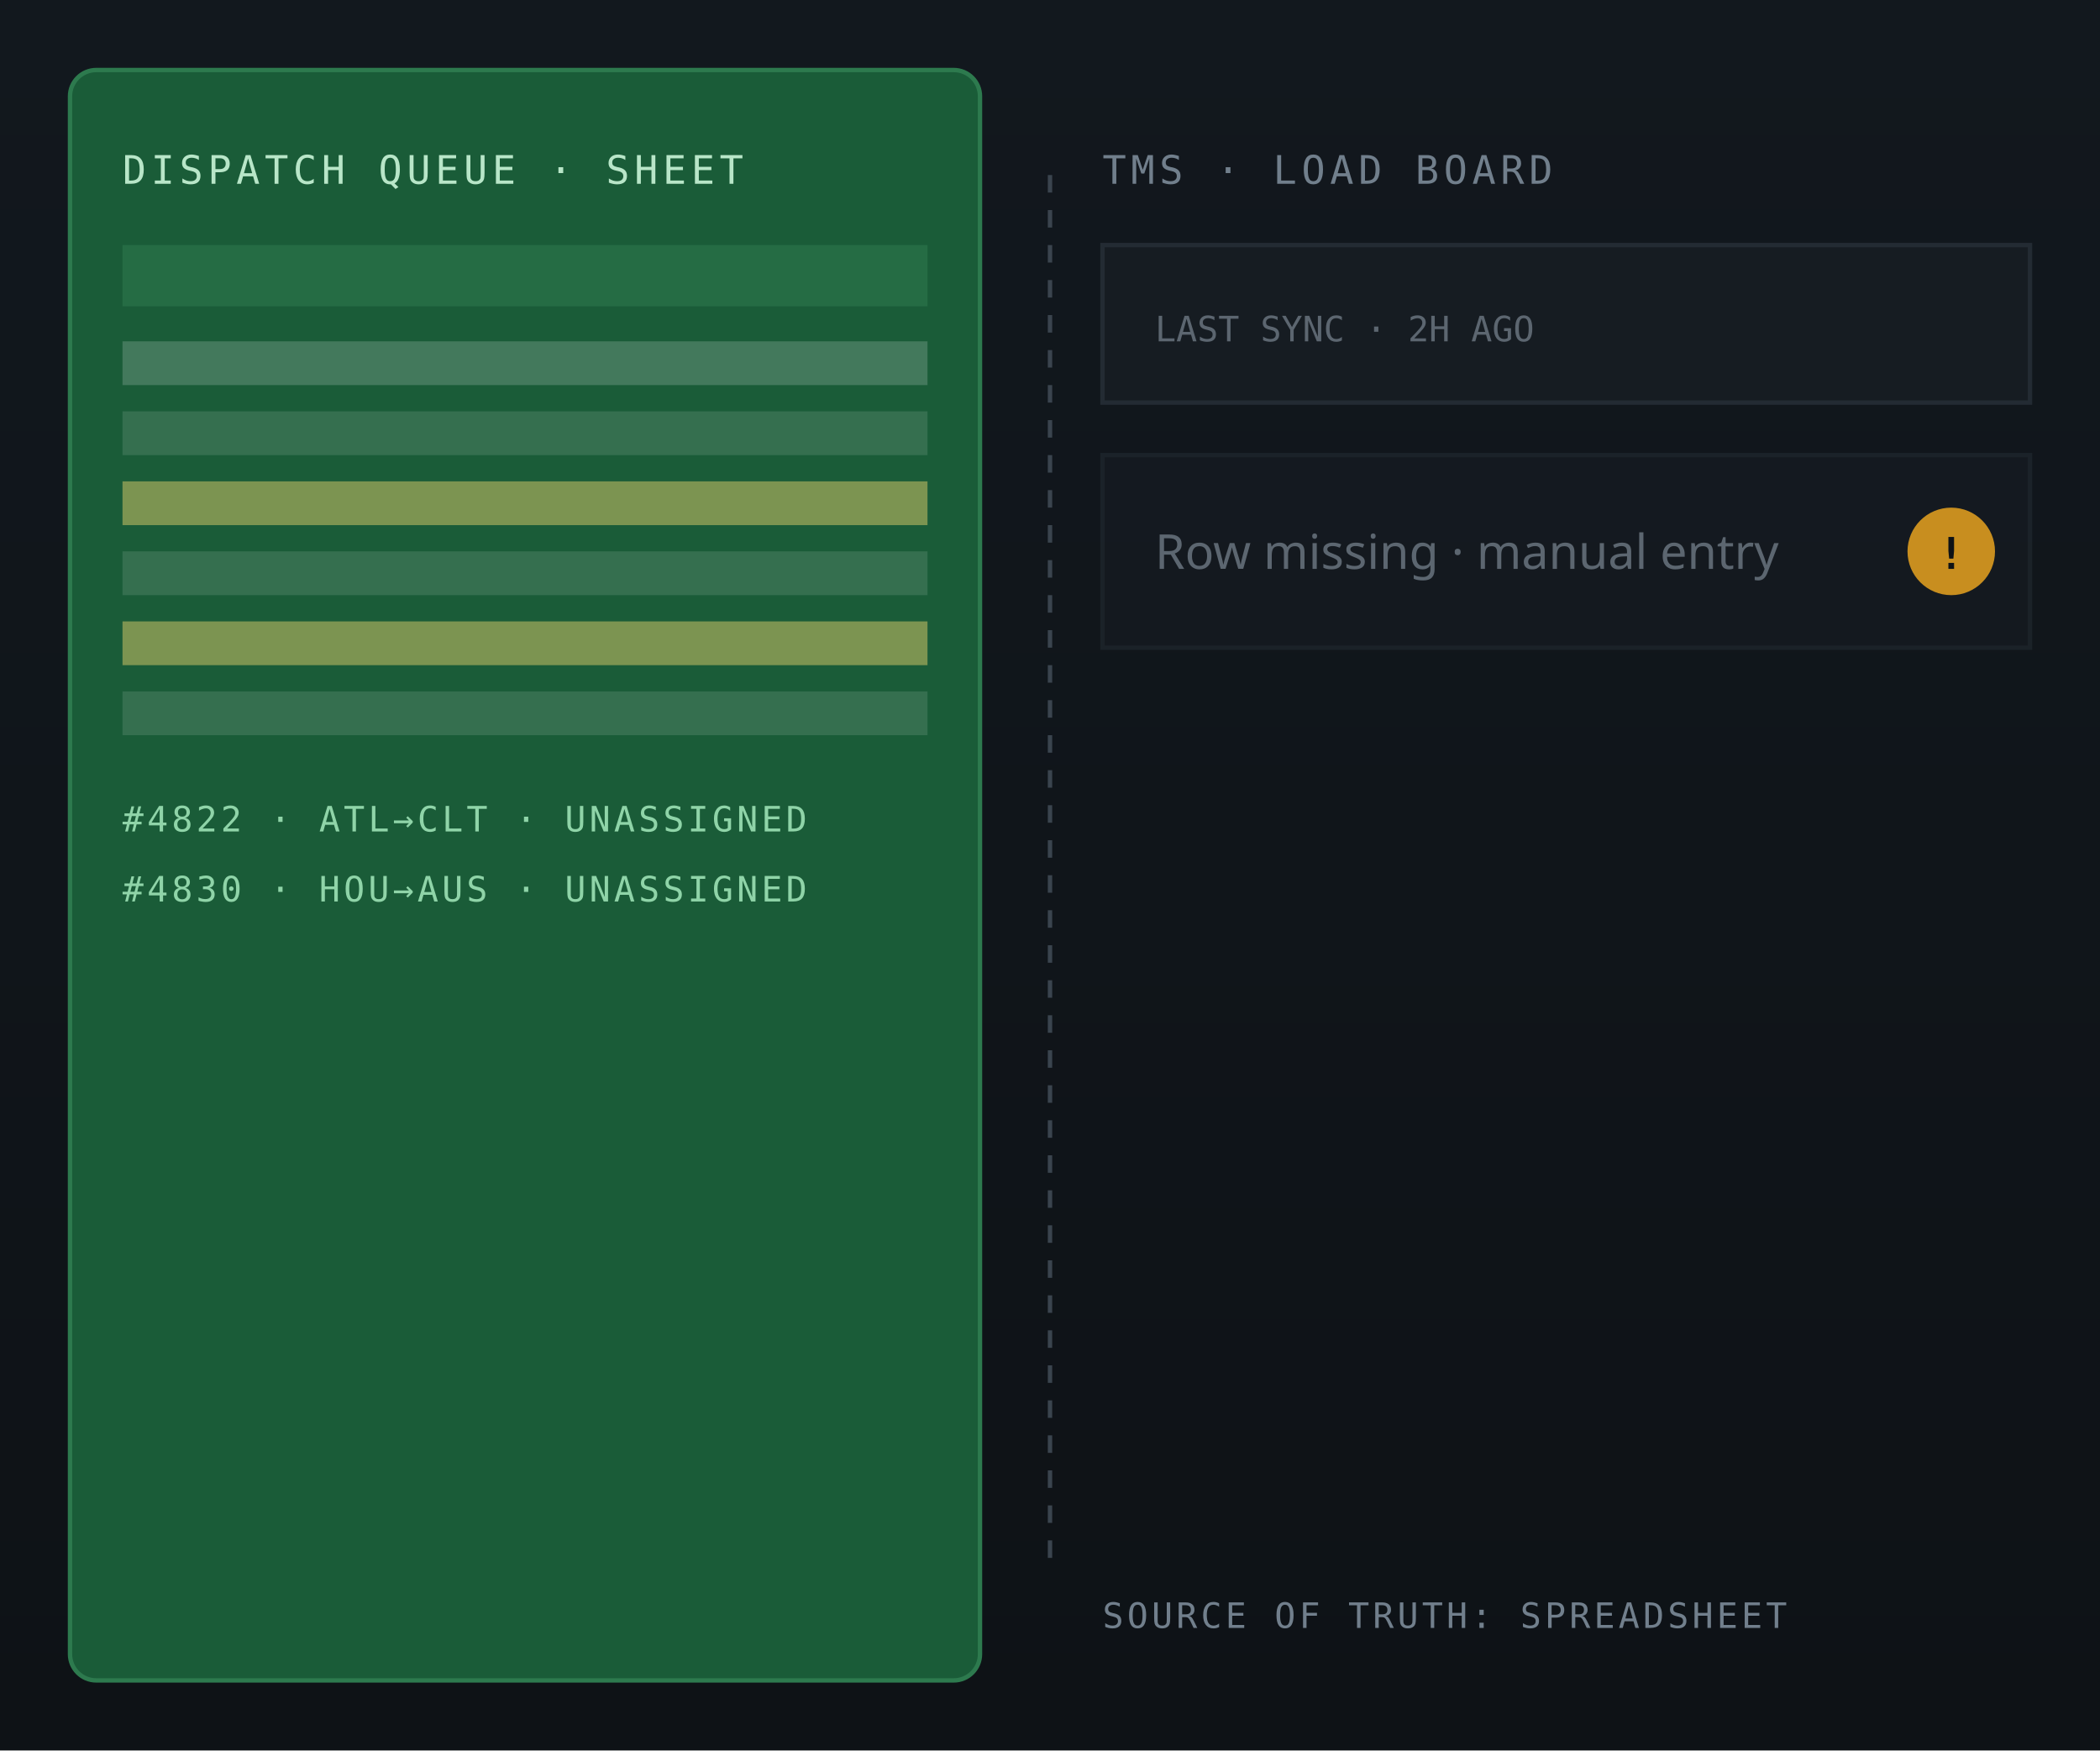
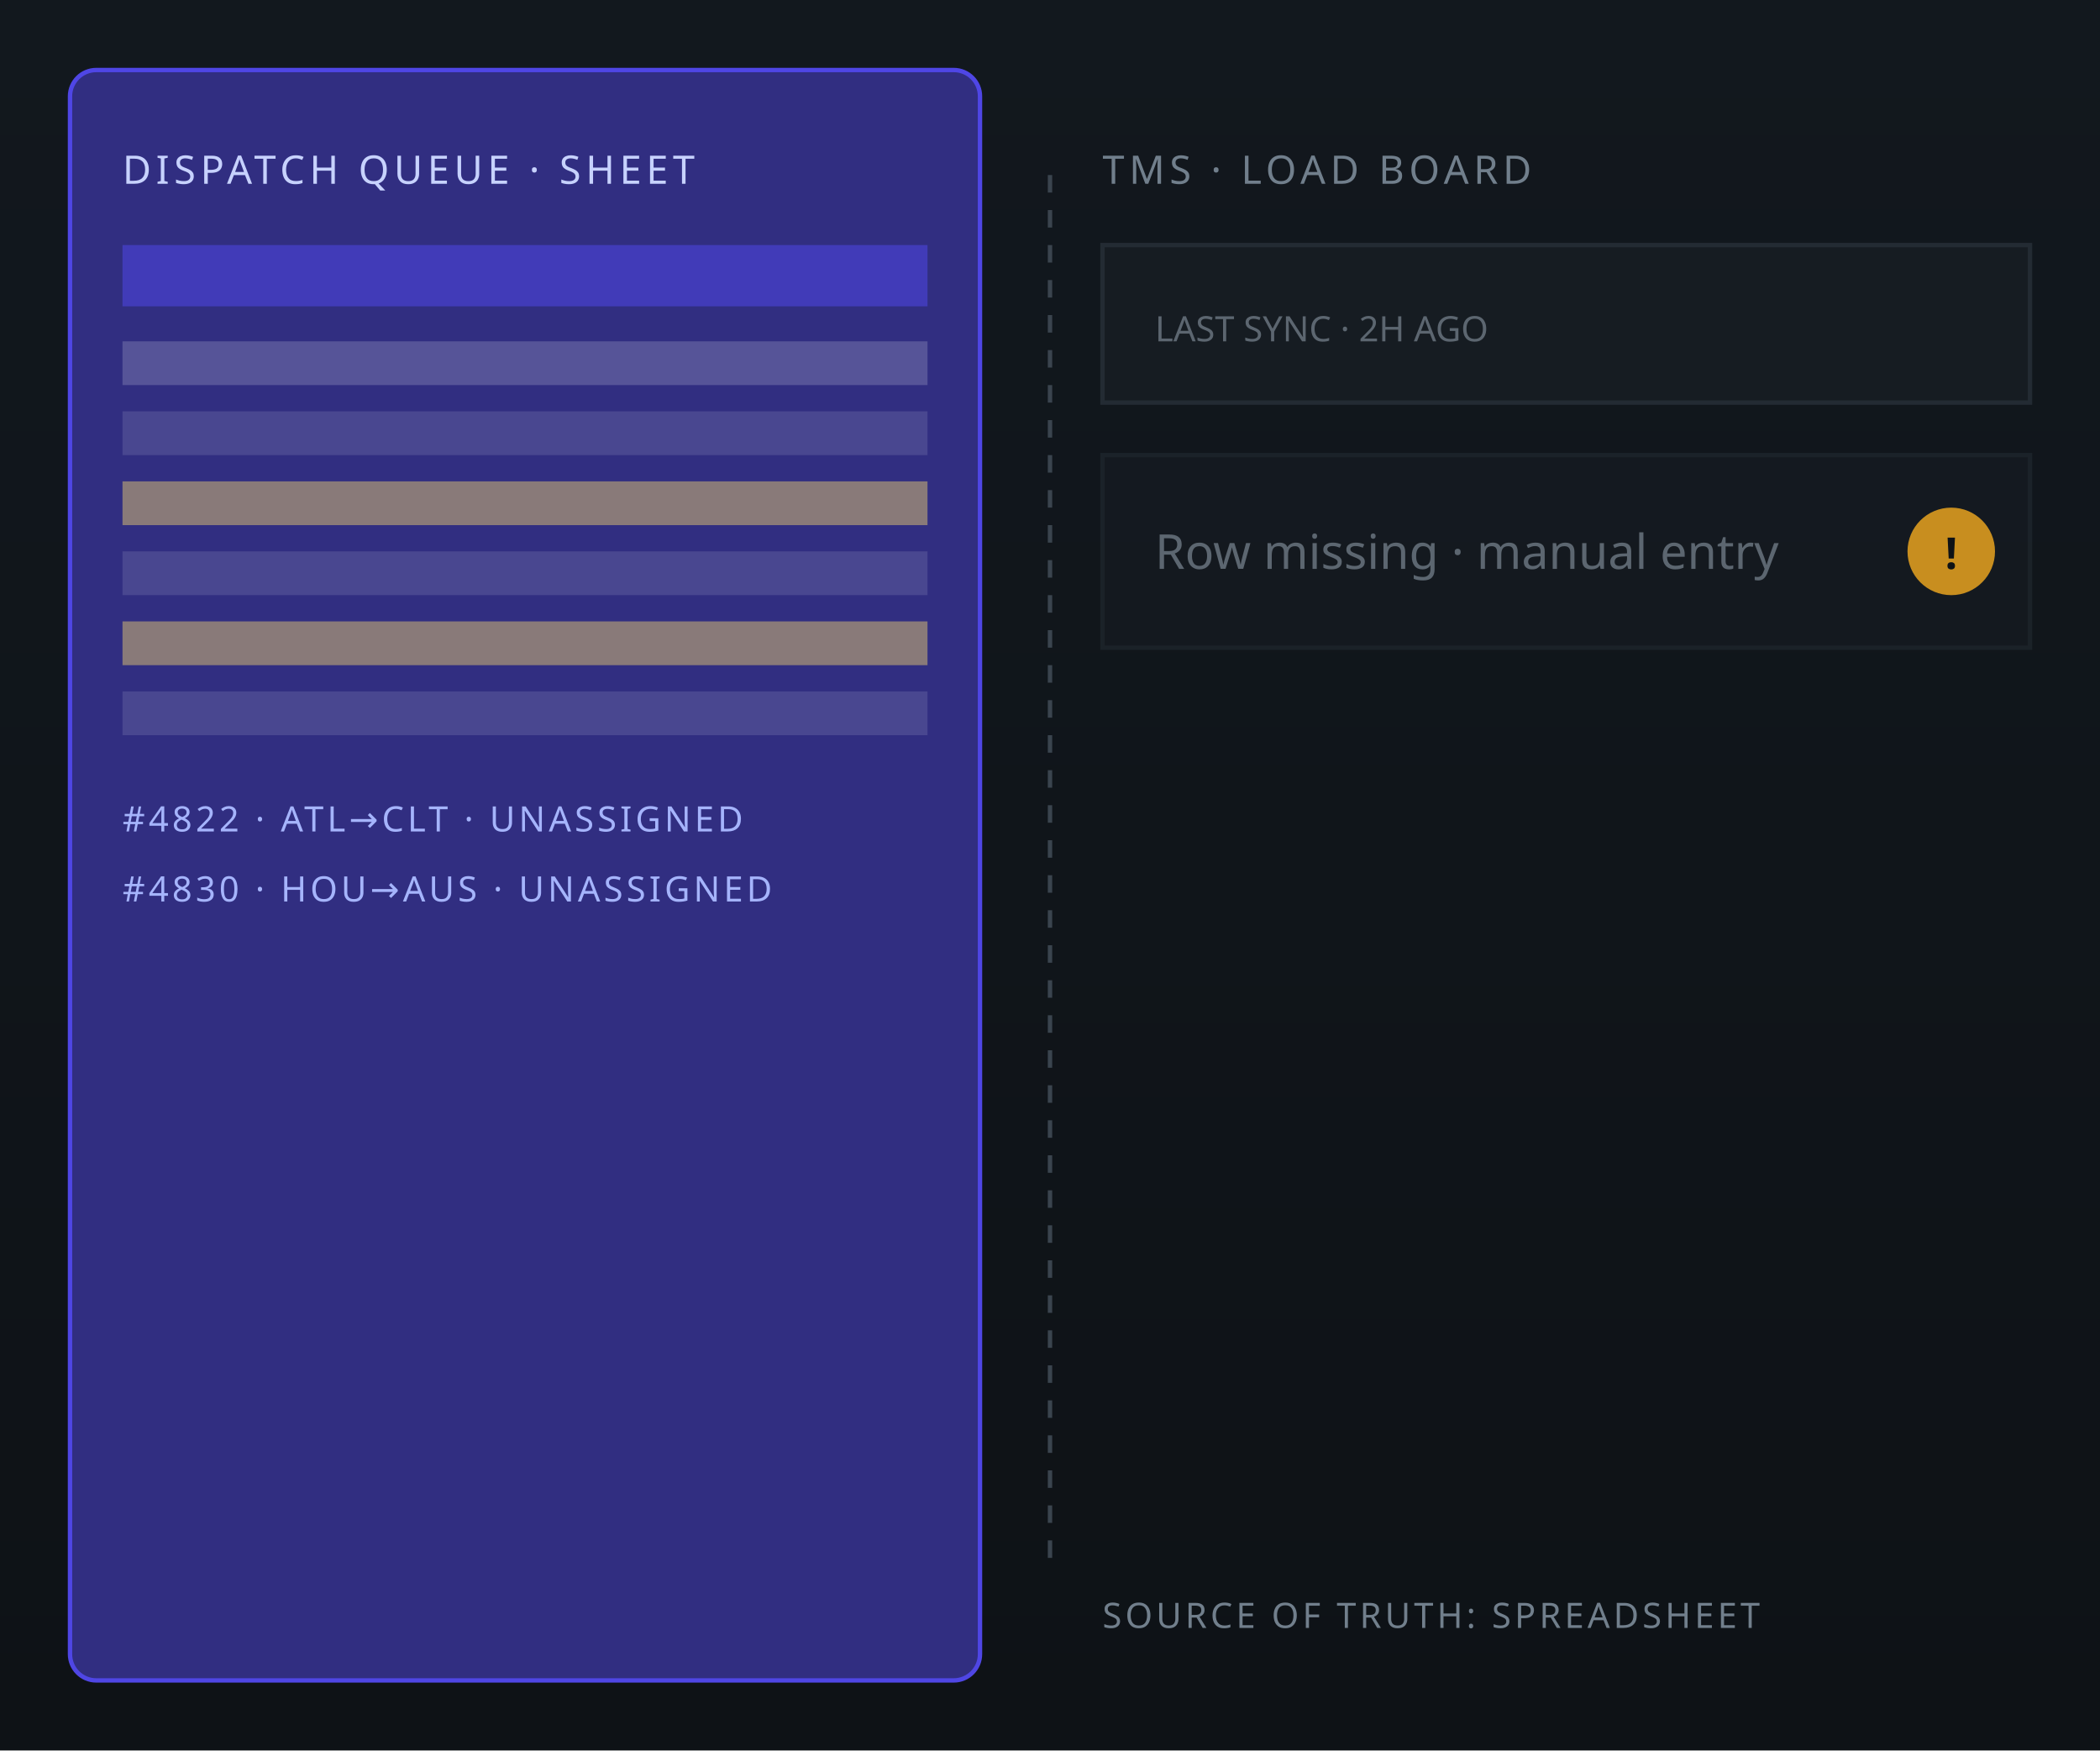
<svg xmlns="http://www.w3.org/2000/svg" viewBox="0 0 480 400" width="480" height="400" role="img" aria-label="Dispatch spreadsheet queue beside a stale TMS load board">
  <defs>
    <linearGradient id="bg" x1="0" y1="0" x2="0" y2="1">
      <stop offset="0%" stop-color="#12181E" />
      <stop offset="100%" stop-color="#0E1216" />
    </linearGradient>
  </defs>
  <rect width="480" height="400" fill="url(#bg)" />
-   <rect x="16" y="16" width="208" height="368" rx="6" fill="#1A5C38" stroke="#2D7A4E" />
-   <text x="28" y="42" fill="#B8E6C8" font-family="ui-monospace,monospace" font-size="9" letter-spacing=".12em">DISPATCH QUEUE · SHEET</text>
-   <rect x="28" y="56" width="184" height="14" fill="#2D7A4E" opacity=".55" />
+   <rect x="16" y="16" width="208" height="368" rx="6" fill="#312E81" stroke="#4F46E5" />
+   <text x="28" y="42" fill="#C7D2FE" font-family="Figtree,system-ui,sans-serif" font-size="9" letter-spacing=".12em">DISPATCH QUEUE · SHEET</text>
+   <rect x="28" y="56" width="184" height="14" fill="#4F46E5" opacity=".55" />
  <rect x="28" y="78" width="184" height="10" fill="#fff" opacity=".18" />
  <rect x="28" y="94" width="184" height="10" fill="#fff" opacity=".12" />
  <rect x="28" y="110" width="184" height="10" fill="#F5D76E" opacity=".45" />
  <rect x="28" y="126" width="184" height="10" fill="#fff" opacity=".12" />
  <rect x="28" y="142" width="184" height="10" fill="#F5D76E" opacity=".45" />
  <rect x="28" y="158" width="184" height="10" fill="#fff" opacity=".12" />
-   <text x="28" y="190" fill="#8FD4A8" font-family="ui-monospace,monospace" font-size="8" letter-spacing=".1em">#4822 · ATL→CLT · UNASSIGNED</text>
-   <text x="28" y="206" fill="#8FD4A8" font-family="ui-monospace,monospace" font-size="8" letter-spacing=".1em">#4830 · HOU→AUS · UNASSIGNED</text>
+   <text x="28" y="190" fill="#A5B4FC" font-family="Figtree,system-ui,sans-serif" font-size="8" letter-spacing=".1em">#4822 · ATL→CLT · UNASSIGNED</text>
+   <text x="28" y="206" fill="#A5B4FC" font-family="Figtree,system-ui,sans-serif" font-size="8" letter-spacing=".1em">#4830 · HOU→AUS · UNASSIGNED</text>
  <line x1="240" y1="40" x2="240" y2="360" stroke="#3A444E" stroke-dasharray="4 4" />
-   <text x="252" y="42" fill="#717F8C" font-family="ui-monospace,monospace" font-size="9" letter-spacing=".12em">TMS · LOAD BOARD</text>
+   <text x="252" y="42" fill="#717F8C" font-family="Figtree,system-ui,sans-serif" font-size="9" letter-spacing=".12em">TMS · LOAD BOARD</text>
  <rect x="252" y="56" width="212" height="36" fill="#161C22" stroke="#232B33" />
-   <text x="264" y="78" fill="#5C6670" font-family="ui-monospace,monospace" font-size="8">LAST SYNC · 2H AGO</text>
+   <text x="264" y="78" fill="#5C6670" font-family="Figtree,system-ui,sans-serif" font-size="8">LAST SYNC · 2H AGO</text>
  <rect x="252" y="104" width="212" height="44" fill="#161C22" stroke="#232B33" opacity=".55" />
-   <text x="264" y="130" fill="#5C6670" font-family="ui-sans-serif,sans-serif" font-size="11">Row missing · manual entry</text>
+   <text x="264" y="130" fill="#5C6670" font-family="Figtree,system-ui,sans-serif" font-size="11">Row missing · manual entry</text>
  <circle cx="446" cy="126" r="10" fill="#DB9B1F" opacity=".9" />
-   <text x="446" y="130" text-anchor="middle" fill="#0E1216" font-family="ui-monospace,monospace" font-size="10" font-weight="700">!</text>
-   <text x="252" y="372" fill="#717F8C" font-family="ui-monospace,monospace" font-size="8" letter-spacing=".1em">SOURCE OF TRUTH: SPREADSHEET</text>
+   <text x="446" y="130" text-anchor="middle" fill="#0E1216" font-family="Figtree,system-ui,sans-serif" font-size="10" font-weight="700">!</text>
+   <text x="252" y="372" fill="#717F8C" font-family="Figtree,system-ui,sans-serif" font-size="8" letter-spacing=".1em">SOURCE OF TRUTH: SPREADSHEET</text>
</svg>
